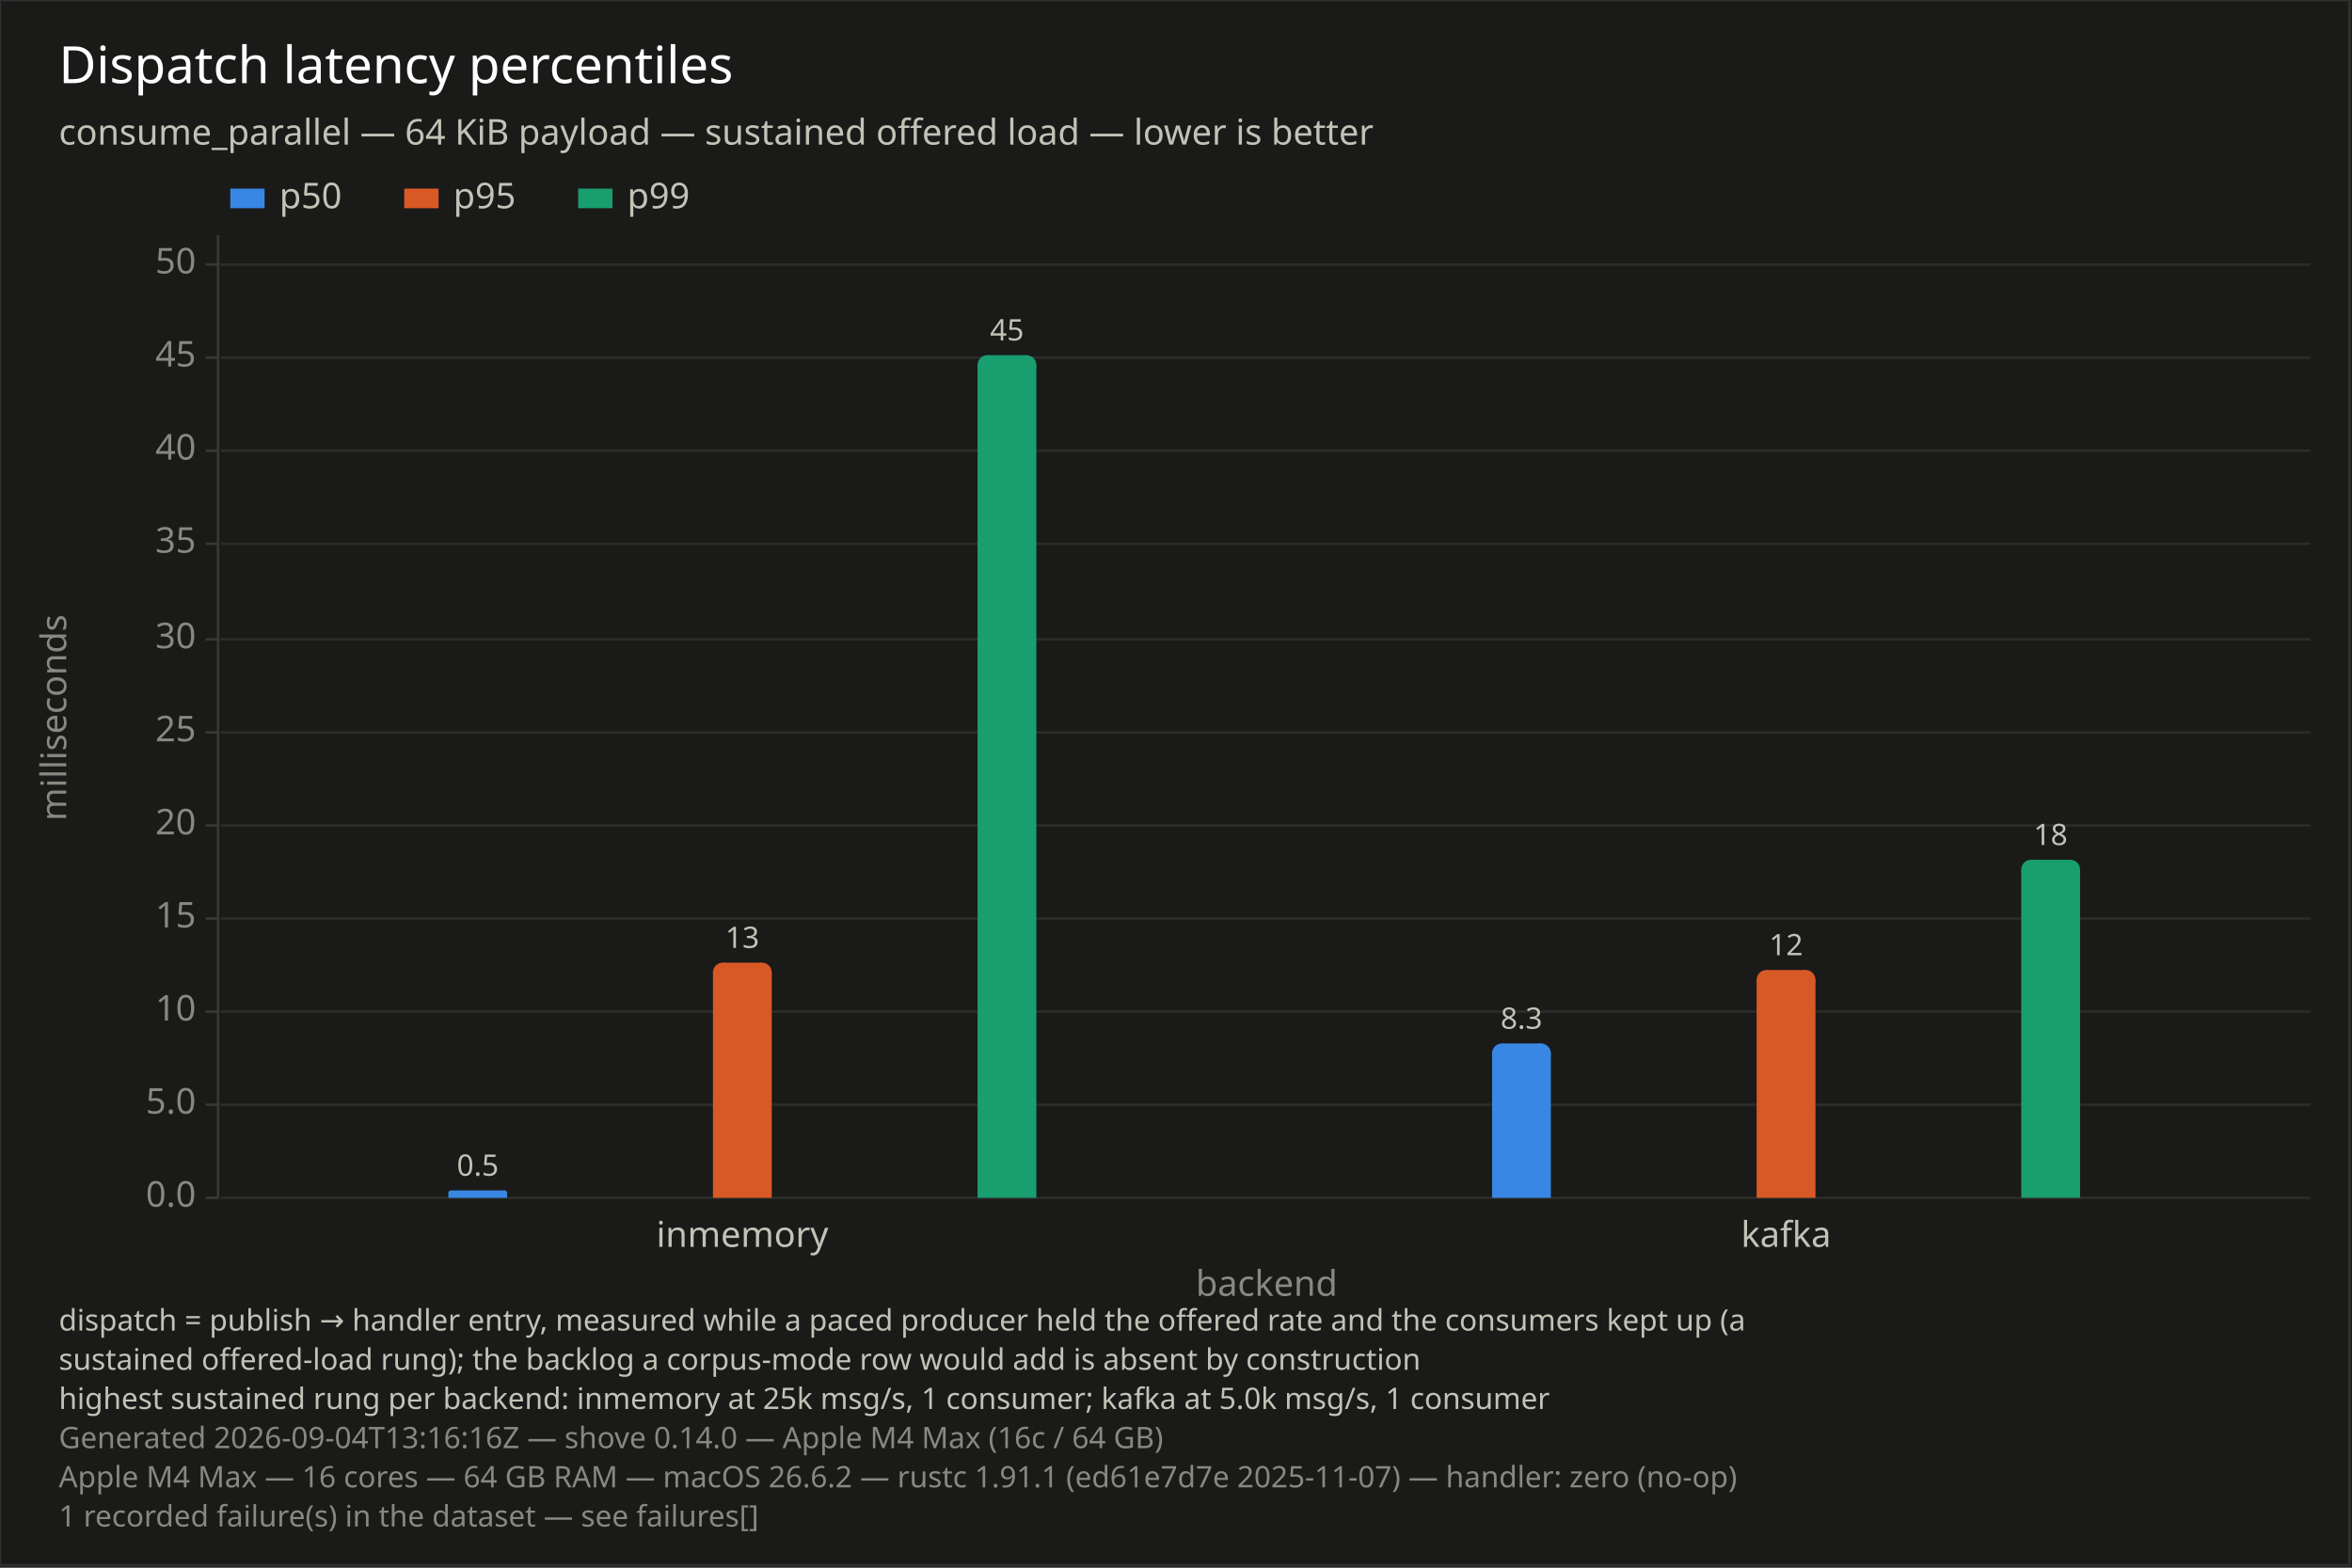
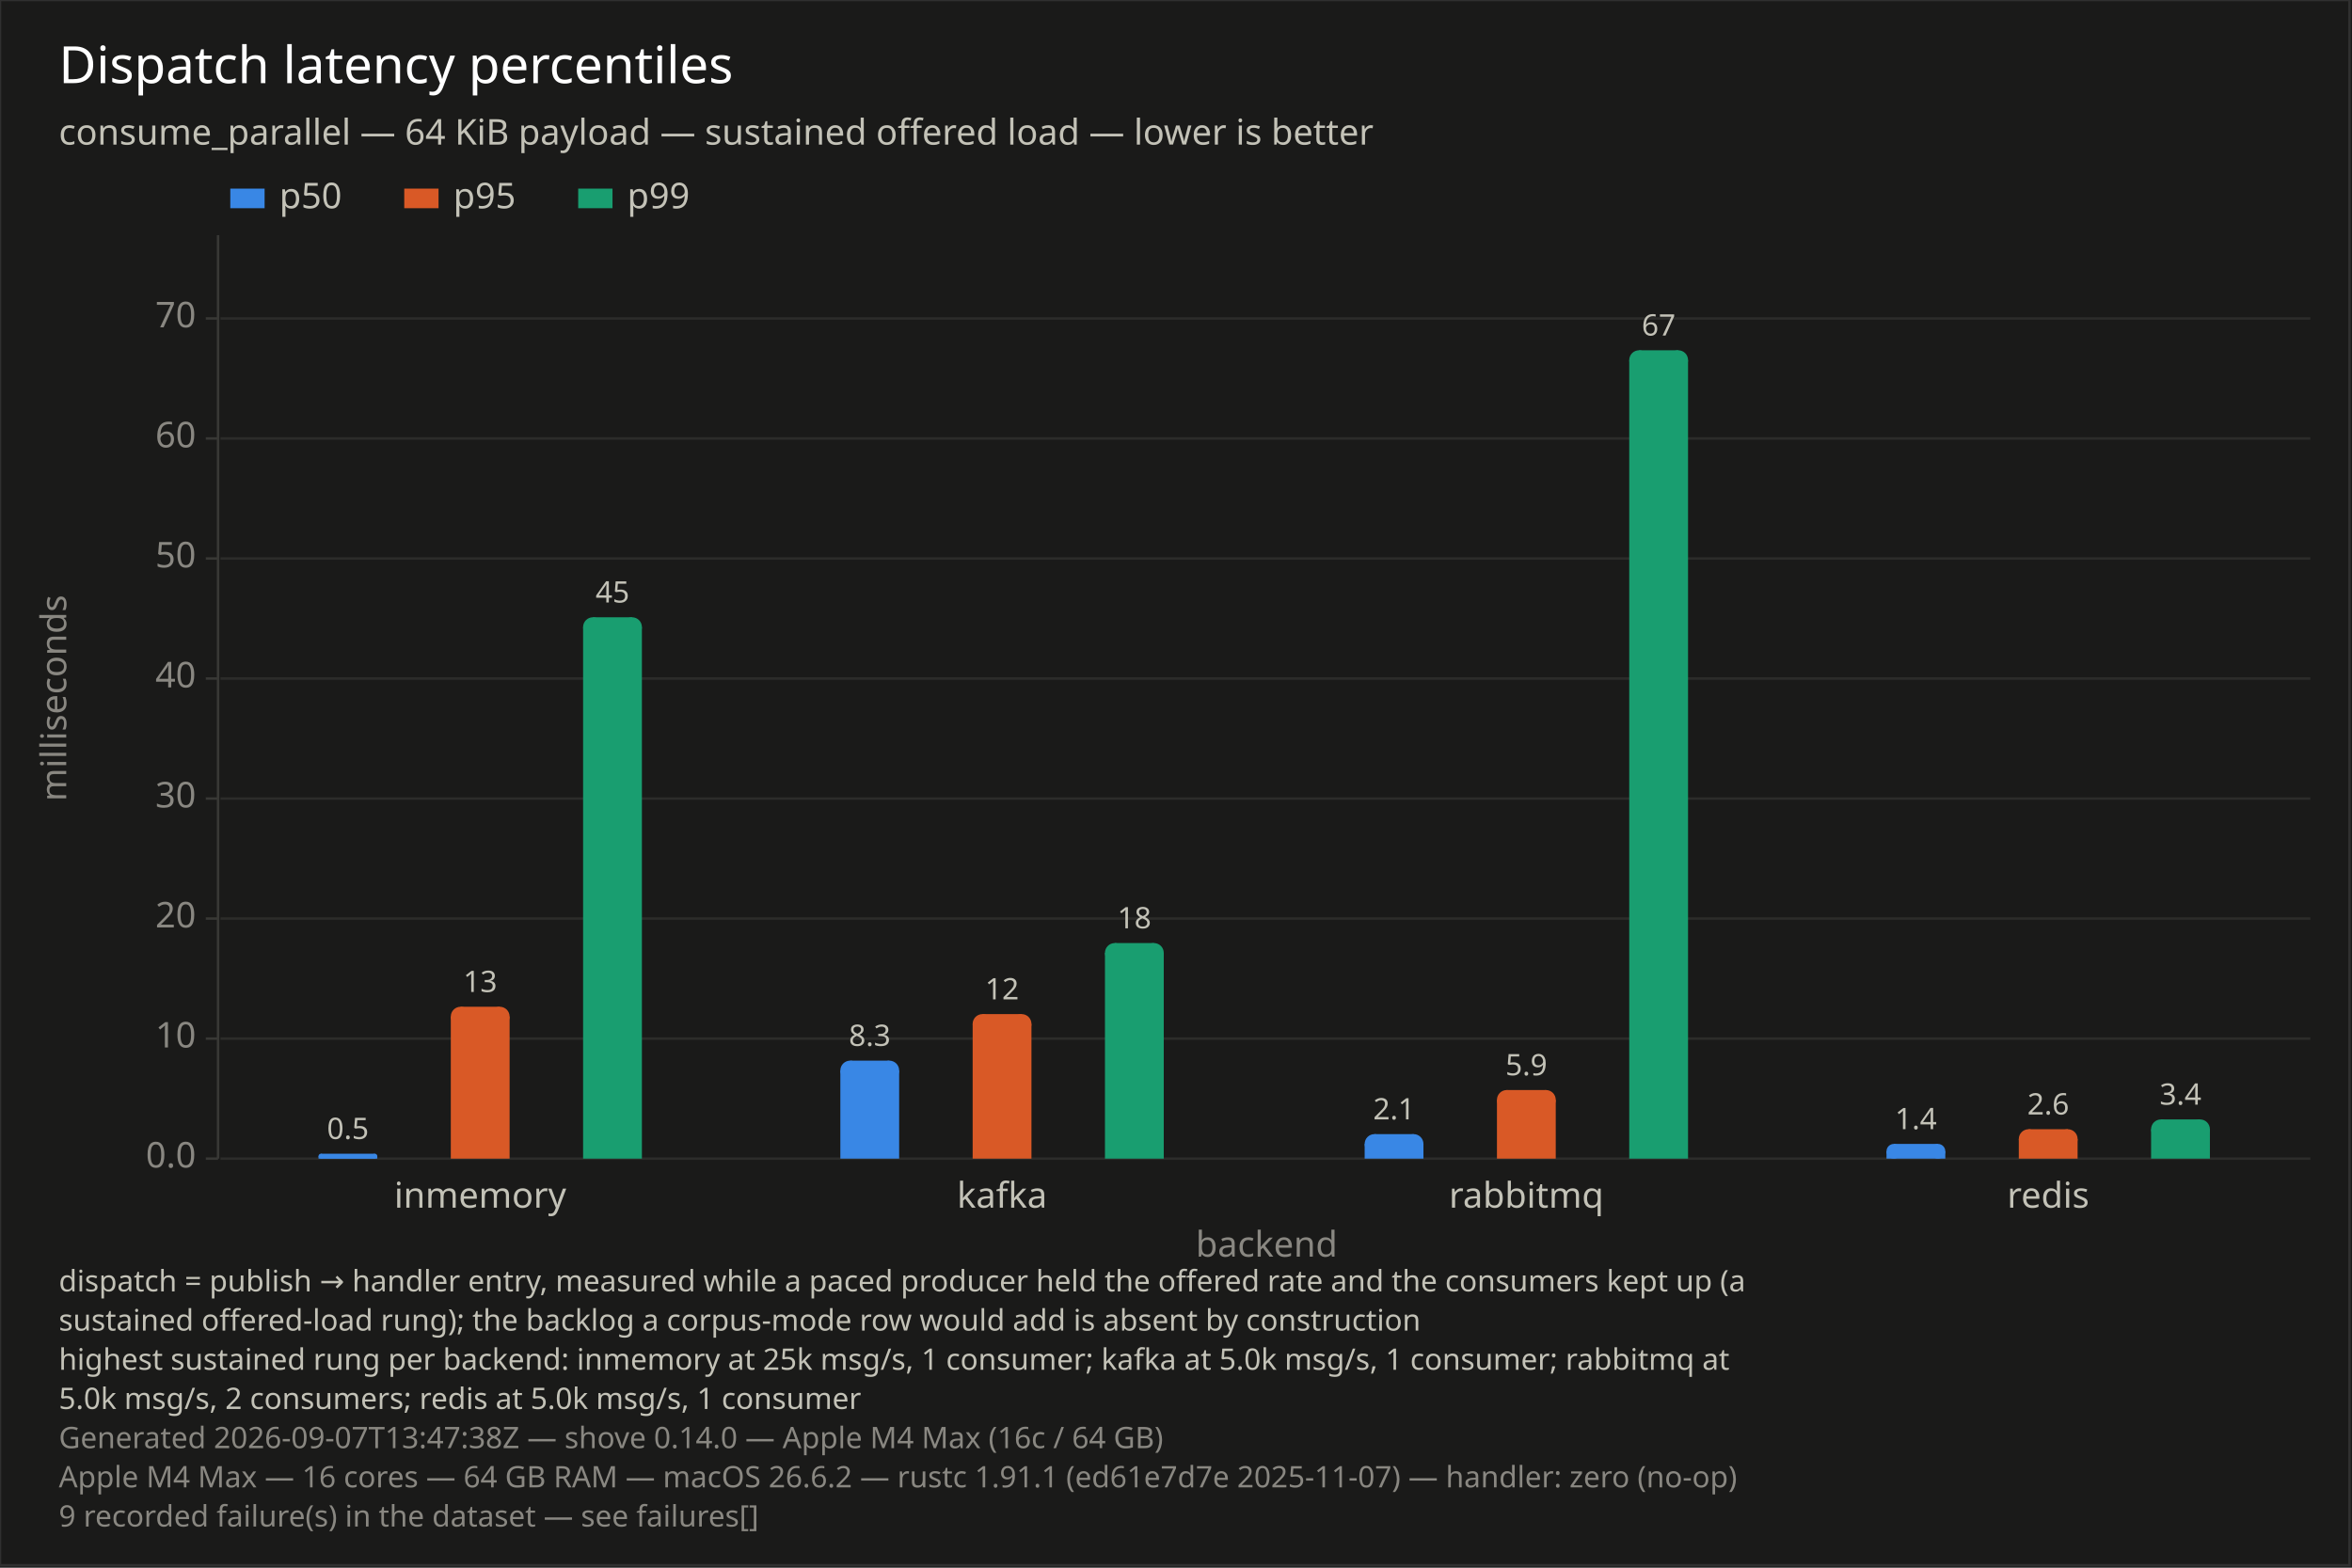
<svg xmlns="http://www.w3.org/2000/svg" width="960" height="640" viewBox="0 0 960 640">
  <rect x="0" y="0" width="960" height="640" opacity="1" fill="#1A1A19" stroke="none" />
  <rect x="0" y="0" width="959" height="639" opacity="0.1" fill="none" stroke="#FFFFFF" />
  <text x="24" y="18" dy="0.76em" text-anchor="start" font-family="sans-serif" font-size="20.968" opacity="1" fill="#FFFFFF">
Dispatch latency percentiles
</text>
  <text x="24" y="48" dy="0.76em" text-anchor="start" font-family="sans-serif" font-size="14.516" opacity="1" fill="#C3C2B7">
consume_parallel — 64 KiB payload — sustained offered load — lower is better
</text>
-   <text x="24" y="534" dy="0.76em" text-anchor="start" font-family="sans-serif" font-size="12.097" opacity="1" fill="#C3C2B7">
+   <text x="24" y="518" dy="0.76em" text-anchor="start" font-family="sans-serif" font-size="12.097" opacity="1" fill="#C3C2B7">
dispatch = publish → handler entry, measured while a paced producer held the offered rate and the consumers kept up (a
</text>
-   <text x="24" y="550" dy="0.76em" text-anchor="start" font-family="sans-serif" font-size="12.097" opacity="1" fill="#C3C2B7">
+   <text x="24" y="534" dy="0.76em" text-anchor="start" font-family="sans-serif" font-size="12.097" opacity="1" fill="#C3C2B7">
sustained offered-load rung); the backlog a corpus-mode row would add is absent by construction
</text>
+   <text x="24" y="550" dy="0.76em" text-anchor="start" font-family="sans-serif" font-size="12.097" opacity="1" fill="#C3C2B7">
+ highest sustained rung per backend: inmemory at 25k msg/s, 1 consumer; kafka at 5.0k msg/s, 1 consumer; rabbitmq at
+ </text>
  <text x="24" y="566" dy="0.76em" text-anchor="start" font-family="sans-serif" font-size="12.097" opacity="1" fill="#C3C2B7">
- highest sustained rung per backend: inmemory at 25k msg/s, 1 consumer; kafka at 5.0k msg/s, 1 consumer
+ 5.0k msg/s, 2 consumers; redis at 5.0k msg/s, 1 consumer
</text>
  <text x="24" y="582" dy="0.76em" text-anchor="start" font-family="sans-serif" font-size="12.097" opacity="1" fill="#898781">
- Generated 2026-09-04T13:16:16Z — shove 0.14.0 — Apple M4 Max (16c / 64 GB)
+ Generated 2026-09-07T13:47:38Z — shove 0.14.0 — Apple M4 Max (16c / 64 GB)
</text>
  <text x="24" y="598" dy="0.76em" text-anchor="start" font-family="sans-serif" font-size="12.097" opacity="1" fill="#898781">
Apple M4 Max — 16 cores — 64 GB RAM — macOS 26.6.2 — rustc 1.91.1 (ed61e7d7e 2025-11-07) — handler: zero (no-op)
</text>
  <text x="24" y="614" dy="0.76em" text-anchor="start" font-family="sans-serif" font-size="12.097" opacity="1" fill="#898781">
- 1 recorded failure(s) in the dataset — see failures[]
+ 9 recorded failure(s) in the dataset — see failures[]
</text>
-   <text x="16" y="293" dy="0.76em" text-anchor="middle" font-family="sans-serif" font-size="14.516" opacity="1" fill="#898781" transform="rotate(270, 16, 293)">
+   <text x="16" y="285" dy="0.76em" text-anchor="middle" font-family="sans-serif" font-size="14.516" opacity="1" fill="#898781" transform="rotate(270, 16, 285)">
milliseconds
</text>
-   <line opacity="1" stroke="#2C2C2A" stroke-width="1" x1="90" y1="489" x2="943" y2="489" />
-   <line opacity="1" stroke="#2C2C2A" stroke-width="1" x1="90" y1="451" x2="943" y2="451" />
-   <line opacity="1" stroke="#2C2C2A" stroke-width="1" x1="90" y1="413" x2="943" y2="413" />
+   <line opacity="1" stroke="#2C2C2A" stroke-width="1" x1="90" y1="473" x2="943" y2="473" />
+   <line opacity="1" stroke="#2C2C2A" stroke-width="1" x1="90" y1="424" x2="943" y2="424" />
  <line opacity="1" stroke="#2C2C2A" stroke-width="1" x1="90" y1="375" x2="943" y2="375" />
-   <line opacity="1" stroke="#2C2C2A" stroke-width="1" x1="90" y1="337" x2="943" y2="337" />
-   <line opacity="1" stroke="#2C2C2A" stroke-width="1" x1="90" y1="299" x2="943" y2="299" />
-   <line opacity="1" stroke="#2C2C2A" stroke-width="1" x1="90" y1="261" x2="943" y2="261" />
-   <line opacity="1" stroke="#2C2C2A" stroke-width="1" x1="90" y1="222" x2="943" y2="222" />
-   <line opacity="1" stroke="#2C2C2A" stroke-width="1" x1="90" y1="184" x2="943" y2="184" />
-   <line opacity="1" stroke="#2C2C2A" stroke-width="1" x1="90" y1="146" x2="943" y2="146" />
-   <line opacity="1" stroke="#2C2C2A" stroke-width="1" x1="90" y1="108" x2="943" y2="108" />
-   <polyline fill="none" opacity="1" stroke="#383835" stroke-width="1" points="89,96 89,489 " />
-   <text x="80" y="489" dy="0.5ex" text-anchor="end" font-family="sans-serif" font-size="14.516" opacity="1" fill="#898781">
+   <line opacity="1" stroke="#2C2C2A" stroke-width="1" x1="90" y1="326" x2="943" y2="326" />
+   <line opacity="1" stroke="#2C2C2A" stroke-width="1" x1="90" y1="277" x2="943" y2="277" />
+   <line opacity="1" stroke="#2C2C2A" stroke-width="1" x1="90" y1="228" x2="943" y2="228" />
+   <line opacity="1" stroke="#2C2C2A" stroke-width="1" x1="90" y1="179" x2="943" y2="179" />
+   <line opacity="1" stroke="#2C2C2A" stroke-width="1" x1="90" y1="130" x2="943" y2="130" />
+   <polyline fill="none" opacity="1" stroke="#383835" stroke-width="1" points="89,96 89,473 " />
+   <text x="80" y="473" dy="0.5ex" text-anchor="end" font-family="sans-serif" font-size="14.516" opacity="1" fill="#898781">
0.0
</text>
-   <polyline fill="none" opacity="1" stroke="#383835" stroke-width="1" points="84,489 89,489 " />
-   <text x="80" y="451" dy="0.5ex" text-anchor="end" font-family="sans-serif" font-size="14.516" opacity="1" fill="#898781">
- 5.0
- </text>
-   <polyline fill="none" opacity="1" stroke="#383835" stroke-width="1" points="84,451 89,451 " />
-   <text x="80" y="413" dy="0.5ex" text-anchor="end" font-family="sans-serif" font-size="14.516" opacity="1" fill="#898781">
+   <polyline fill="none" opacity="1" stroke="#383835" stroke-width="1" points="84,473 89,473 " />
+   <text x="80" y="424" dy="0.5ex" text-anchor="end" font-family="sans-serif" font-size="14.516" opacity="1" fill="#898781">
10
</text>
-   <polyline fill="none" opacity="1" stroke="#383835" stroke-width="1" points="84,413 89,413 " />
+   <polyline fill="none" opacity="1" stroke="#383835" stroke-width="1" points="84,424 89,424 " />
  <text x="80" y="375" dy="0.5ex" text-anchor="end" font-family="sans-serif" font-size="14.516" opacity="1" fill="#898781">
- 15
+ 20
</text>
  <polyline fill="none" opacity="1" stroke="#383835" stroke-width="1" points="84,375 89,375 " />
-   <text x="80" y="337" dy="0.5ex" text-anchor="end" font-family="sans-serif" font-size="14.516" opacity="1" fill="#898781">
- 20
- </text>
-   <polyline fill="none" opacity="1" stroke="#383835" stroke-width="1" points="84,337 89,337 " />
-   <text x="80" y="299" dy="0.5ex" text-anchor="end" font-family="sans-serif" font-size="14.516" opacity="1" fill="#898781">
- 25
- </text>
-   <polyline fill="none" opacity="1" stroke="#383835" stroke-width="1" points="84,299 89,299 " />
-   <text x="80" y="261" dy="0.5ex" text-anchor="end" font-family="sans-serif" font-size="14.516" opacity="1" fill="#898781">
+   <text x="80" y="326" dy="0.5ex" text-anchor="end" font-family="sans-serif" font-size="14.516" opacity="1" fill="#898781">
30
</text>
-   <polyline fill="none" opacity="1" stroke="#383835" stroke-width="1" points="84,261 89,261 " />
-   <text x="80" y="222" dy="0.5ex" text-anchor="end" font-family="sans-serif" font-size="14.516" opacity="1" fill="#898781">
- 35
- </text>
-   <polyline fill="none" opacity="1" stroke="#383835" stroke-width="1" points="84,222 89,222 " />
-   <text x="80" y="184" dy="0.5ex" text-anchor="end" font-family="sans-serif" font-size="14.516" opacity="1" fill="#898781">
+   <polyline fill="none" opacity="1" stroke="#383835" stroke-width="1" points="84,326 89,326 " />
+   <text x="80" y="277" dy="0.5ex" text-anchor="end" font-family="sans-serif" font-size="14.516" opacity="1" fill="#898781">
40
</text>
-   <polyline fill="none" opacity="1" stroke="#383835" stroke-width="1" points="84,184 89,184 " />
-   <text x="80" y="146" dy="0.5ex" text-anchor="end" font-family="sans-serif" font-size="14.516" opacity="1" fill="#898781">
+   <polyline fill="none" opacity="1" stroke="#383835" stroke-width="1" points="84,277 89,277 " />
+   <text x="80" y="228" dy="0.5ex" text-anchor="end" font-family="sans-serif" font-size="14.516" opacity="1" fill="#898781">
+ 50
+ </text>
+   <polyline fill="none" opacity="1" stroke="#383835" stroke-width="1" points="84,228 89,228 " />
+   <text x="80" y="179" dy="0.5ex" text-anchor="end" font-family="sans-serif" font-size="14.516" opacity="1" fill="#898781">
+ 60
+ </text>
+   <polyline fill="none" opacity="1" stroke="#383835" stroke-width="1" points="84,179 89,179 " />
+   <text x="80" y="130" dy="0.5ex" text-anchor="end" font-family="sans-serif" font-size="14.516" opacity="1" fill="#898781">
+ 70
+ </text>
+   <polyline fill="none" opacity="1" stroke="#383835" stroke-width="1" points="84,130 89,130 " />
+   <rect x="130" y="472" width="24" height="1" opacity="1" fill="#3987E5" stroke="none" />
+   <rect x="131" y="471" width="22" height="2" opacity="1" fill="#3987E5" stroke="none" />
+   <circle cx="131" cy="472" r="1" opacity="1" fill="#3987E5" stroke="none" stroke-width="0" />
+   <circle cx="153" cy="472" r="1" opacity="1" fill="#3987E5" stroke="none" stroke-width="0" />
+   <text x="142" y="468" dy="-0.5ex" text-anchor="middle" font-family="sans-serif" font-size="12.097" opacity="1" fill="#C3C2B7">
+ 0.5
+ </text>
+   <rect x="184" y="415" width="24" height="58" opacity="1" fill="#D95926" stroke="none" />
+   <rect x="188" y="411" width="16" height="5" opacity="1" fill="#D95926" stroke="none" />
+   <circle cx="188" cy="415" r="4" opacity="1" fill="#D95926" stroke="none" stroke-width="0" />
+   <circle cx="204" cy="415" r="4" opacity="1" fill="#D95926" stroke="none" stroke-width="0" />
+   <text x="196" y="408" dy="-0.5ex" text-anchor="middle" font-family="sans-serif" font-size="12.097" opacity="1" fill="#C3C2B7">
+ 13
+ </text>
+   <rect x="238" y="256" width="24" height="217" opacity="1" fill="#199E70" stroke="none" />
+   <rect x="242" y="252" width="16" height="5" opacity="1" fill="#199E70" stroke="none" />
+   <circle cx="242" cy="256" r="4" opacity="1" fill="#199E70" stroke="none" stroke-width="0" />
+   <circle cx="258" cy="256" r="4" opacity="1" fill="#199E70" stroke="none" stroke-width="0" />
+   <text x="250" y="249" dy="-0.5ex" text-anchor="middle" font-family="sans-serif" font-size="12.097" opacity="1" fill="#C3C2B7">
45
</text>
-   <polyline fill="none" opacity="1" stroke="#383835" stroke-width="1" points="84,146 89,146 " />
-   <text x="80" y="108" dy="0.5ex" text-anchor="end" font-family="sans-serif" font-size="14.516" opacity="1" fill="#898781">
- 50
- </text>
-   <polyline fill="none" opacity="1" stroke="#383835" stroke-width="1" points="84,108 89,108 " />
-   <rect x="183" y="487" width="24" height="2" opacity="1" fill="#3987E5" stroke="none" />
-   <rect x="184" y="486" width="22" height="2" opacity="1" fill="#3987E5" stroke="none" />
-   <circle cx="184" cy="487" r="1" opacity="1" fill="#3987E5" stroke="none" stroke-width="0" />
-   <circle cx="206" cy="487" r="1" opacity="1" fill="#3987E5" stroke="none" stroke-width="0" />
-   <text x="195" y="483" dy="-0.5ex" text-anchor="middle" font-family="sans-serif" font-size="12.097" opacity="1" fill="#C3C2B7">
- 0.5
- </text>
-   <rect x="291" y="397" width="24" height="92" opacity="1" fill="#D95926" stroke="none" />
-   <rect x="295" y="393" width="16" height="5" opacity="1" fill="#D95926" stroke="none" />
-   <circle cx="295" cy="397" r="4" opacity="1" fill="#D95926" stroke="none" stroke-width="0" />
-   <circle cx="311" cy="397" r="4" opacity="1" fill="#D95926" stroke="none" stroke-width="0" />
-   <text x="303" y="390" dy="-0.5ex" text-anchor="middle" font-family="sans-serif" font-size="12.097" opacity="1" fill="#C3C2B7">
- 13
- </text>
-   <rect x="399" y="149" width="24" height="340" opacity="1" fill="#199E70" stroke="none" />
-   <rect x="403" y="145" width="16" height="5" opacity="1" fill="#199E70" stroke="none" />
-   <circle cx="403" cy="149" r="4" opacity="1" fill="#199E70" stroke="none" stroke-width="0" />
-   <circle cx="419" cy="149" r="4" opacity="1" fill="#199E70" stroke="none" stroke-width="0" />
-   <text x="411" y="142" dy="-0.5ex" text-anchor="middle" font-family="sans-serif" font-size="12.097" opacity="1" fill="#C3C2B7">
- 45
- </text>
-   <rect x="609" y="430" width="24" height="59" opacity="1" fill="#3987E5" stroke="none" />
-   <rect x="613" y="426" width="16" height="5" opacity="1" fill="#3987E5" stroke="none" />
-   <circle cx="613" cy="430" r="4" opacity="1" fill="#3987E5" stroke="none" stroke-width="0" />
-   <circle cx="629" cy="430" r="4" opacity="1" fill="#3987E5" stroke="none" stroke-width="0" />
-   <text x="621" y="423" dy="-0.5ex" text-anchor="middle" font-family="sans-serif" font-size="12.097" opacity="1" fill="#C3C2B7">
+   <rect x="343" y="437" width="24" height="36" opacity="1" fill="#3987E5" stroke="none" />
+   <rect x="347" y="433" width="16" height="5" opacity="1" fill="#3987E5" stroke="none" />
+   <circle cx="347" cy="437" r="4" opacity="1" fill="#3987E5" stroke="none" stroke-width="0" />
+   <circle cx="363" cy="437" r="4" opacity="1" fill="#3987E5" stroke="none" stroke-width="0" />
+   <text x="355" y="430" dy="-0.5ex" text-anchor="middle" font-family="sans-serif" font-size="12.097" opacity="1" fill="#C3C2B7">
8.3
</text>
-   <rect x="717" y="400" width="24" height="89" opacity="1" fill="#D95926" stroke="none" />
-   <rect x="721" y="396" width="16" height="5" opacity="1" fill="#D95926" stroke="none" />
-   <circle cx="721" cy="400" r="4" opacity="1" fill="#D95926" stroke="none" stroke-width="0" />
-   <circle cx="737" cy="400" r="4" opacity="1" fill="#D95926" stroke="none" stroke-width="0" />
-   <text x="729" y="393" dy="-0.5ex" text-anchor="middle" font-family="sans-serif" font-size="12.097" opacity="1" fill="#C3C2B7">
+   <rect x="397" y="418" width="24" height="55" opacity="1" fill="#D95926" stroke="none" />
+   <rect x="401" y="414" width="16" height="5" opacity="1" fill="#D95926" stroke="none" />
+   <circle cx="401" cy="418" r="4" opacity="1" fill="#D95926" stroke="none" stroke-width="0" />
+   <circle cx="417" cy="418" r="4" opacity="1" fill="#D95926" stroke="none" stroke-width="0" />
+   <text x="409" y="411" dy="-0.5ex" text-anchor="middle" font-family="sans-serif" font-size="12.097" opacity="1" fill="#C3C2B7">
12
</text>
-   <rect x="825" y="355" width="24" height="134" opacity="1" fill="#199E70" stroke="none" />
-   <rect x="829" y="351" width="16" height="5" opacity="1" fill="#199E70" stroke="none" />
-   <circle cx="829" cy="355" r="4" opacity="1" fill="#199E70" stroke="none" stroke-width="0" />
-   <circle cx="845" cy="355" r="4" opacity="1" fill="#199E70" stroke="none" stroke-width="0" />
-   <text x="837" y="348" dy="-0.5ex" text-anchor="middle" font-family="sans-serif" font-size="12.097" opacity="1" fill="#C3C2B7">
+   <rect x="451" y="389" width="24" height="84" opacity="1" fill="#199E70" stroke="none" />
+   <rect x="455" y="385" width="16" height="5" opacity="1" fill="#199E70" stroke="none" />
+   <circle cx="455" cy="389" r="4" opacity="1" fill="#199E70" stroke="none" stroke-width="0" />
+   <circle cx="471" cy="389" r="4" opacity="1" fill="#199E70" stroke="none" stroke-width="0" />
+   <text x="463" y="382" dy="-0.5ex" text-anchor="middle" font-family="sans-serif" font-size="12.097" opacity="1" fill="#C3C2B7">
18
</text>
-   <text x="303" y="498" dy="0.76em" text-anchor="middle" font-family="sans-serif" font-size="14.516" opacity="1" fill="#C3C2B7">
+   <rect x="557" y="467" width="24" height="6" opacity="1" fill="#3987E5" stroke="none" />
+   <rect x="561" y="463" width="16" height="5" opacity="1" fill="#3987E5" stroke="none" />
+   <circle cx="561" cy="467" r="4" opacity="1" fill="#3987E5" stroke="none" stroke-width="0" />
+   <circle cx="577" cy="467" r="4" opacity="1" fill="#3987E5" stroke="none" stroke-width="0" />
+   <text x="569" y="460" dy="-0.5ex" text-anchor="middle" font-family="sans-serif" font-size="12.097" opacity="1" fill="#C3C2B7">
+ 2.1
+ </text>
+   <rect x="611" y="449" width="24" height="24" opacity="1" fill="#D95926" stroke="none" />
+   <rect x="615" y="445" width="16" height="5" opacity="1" fill="#D95926" stroke="none" />
+   <circle cx="615" cy="449" r="4" opacity="1" fill="#D95926" stroke="none" stroke-width="0" />
+   <circle cx="631" cy="449" r="4" opacity="1" fill="#D95926" stroke="none" stroke-width="0" />
+   <text x="623" y="442" dy="-0.5ex" text-anchor="middle" font-family="sans-serif" font-size="12.097" opacity="1" fill="#C3C2B7">
+ 5.9
+ </text>
+   <rect x="665" y="147" width="24" height="326" opacity="1" fill="#199E70" stroke="none" />
+   <rect x="669" y="143" width="16" height="5" opacity="1" fill="#199E70" stroke="none" />
+   <circle cx="669" cy="147" r="4" opacity="1" fill="#199E70" stroke="none" stroke-width="0" />
+   <circle cx="685" cy="147" r="4" opacity="1" fill="#199E70" stroke="none" stroke-width="0" />
+   <text x="677" y="140" dy="-0.5ex" text-anchor="middle" font-family="sans-serif" font-size="12.097" opacity="1" fill="#C3C2B7">
+ 67
+ </text>
+   <rect x="770" y="470" width="24" height="3" opacity="1" fill="#3987E5" stroke="none" />
+   <rect x="773" y="467" width="18" height="4" opacity="1" fill="#3987E5" stroke="none" />
+   <circle cx="773" cy="470" r="3" opacity="1" fill="#3987E5" stroke="none" stroke-width="0" />
+   <circle cx="791" cy="470" r="3" opacity="1" fill="#3987E5" stroke="none" stroke-width="0" />
+   <text x="782" y="464" dy="-0.5ex" text-anchor="middle" font-family="sans-serif" font-size="12.097" opacity="1" fill="#C3C2B7">
+ 1.4
+ </text>
+   <rect x="824" y="465" width="24" height="8" opacity="1" fill="#D95926" stroke="none" />
+   <rect x="828" y="461" width="16" height="5" opacity="1" fill="#D95926" stroke="none" />
+   <circle cx="828" cy="465" r="4" opacity="1" fill="#D95926" stroke="none" stroke-width="0" />
+   <circle cx="844" cy="465" r="4" opacity="1" fill="#D95926" stroke="none" stroke-width="0" />
+   <text x="836" y="458" dy="-0.5ex" text-anchor="middle" font-family="sans-serif" font-size="12.097" opacity="1" fill="#C3C2B7">
+ 2.6
+ </text>
+   <rect x="878" y="461" width="24" height="12" opacity="1" fill="#199E70" stroke="none" />
+   <rect x="882" y="457" width="16" height="5" opacity="1" fill="#199E70" stroke="none" />
+   <circle cx="882" cy="461" r="4" opacity="1" fill="#199E70" stroke="none" stroke-width="0" />
+   <circle cx="898" cy="461" r="4" opacity="1" fill="#199E70" stroke="none" stroke-width="0" />
+   <text x="890" y="454" dy="-0.5ex" text-anchor="middle" font-family="sans-serif" font-size="12.097" opacity="1" fill="#C3C2B7">
+ 3.4
+ </text>
+   <text x="196" y="482" dy="0.76em" text-anchor="middle" font-family="sans-serif" font-size="14.516" opacity="1" fill="#C3C2B7">
inmemory
</text>
-   <text x="729" y="498" dy="0.76em" text-anchor="middle" font-family="sans-serif" font-size="14.516" opacity="1" fill="#C3C2B7">
+   <text x="409" y="482" dy="0.76em" text-anchor="middle" font-family="sans-serif" font-size="14.516" opacity="1" fill="#C3C2B7">
kafka
</text>
-   <text x="517" y="518" dy="0.76em" text-anchor="middle" font-family="sans-serif" font-size="14.516" opacity="1" fill="#898781">
+   <text x="623" y="482" dy="0.76em" text-anchor="middle" font-family="sans-serif" font-size="14.516" opacity="1" fill="#C3C2B7">
+ rabbitmq
+ </text>
+   <text x="836" y="482" dy="0.76em" text-anchor="middle" font-family="sans-serif" font-size="14.516" opacity="1" fill="#C3C2B7">
+ redis
+ </text>
+   <text x="517" y="502" dy="0.76em" text-anchor="middle" font-family="sans-serif" font-size="14.516" opacity="1" fill="#898781">
backend
</text>
  <rect x="94" y="77" width="14" height="8" opacity="1" fill="#3987E5" stroke="none" />
  <text x="114" y="74" dy="0.76em" text-anchor="start" font-family="sans-serif" font-size="14.516" opacity="1" fill="#C3C2B7">
p50
</text>
  <rect x="165" y="77" width="14" height="8" opacity="1" fill="#D95926" stroke="none" />
  <text x="185" y="74" dy="0.76em" text-anchor="start" font-family="sans-serif" font-size="14.516" opacity="1" fill="#C3C2B7">
p95
</text>
  <rect x="236" y="77" width="14" height="8" opacity="1" fill="#199E70" stroke="none" />
  <text x="256" y="74" dy="0.76em" text-anchor="start" font-family="sans-serif" font-size="14.516" opacity="1" fill="#C3C2B7">
p99
</text>
</svg>
